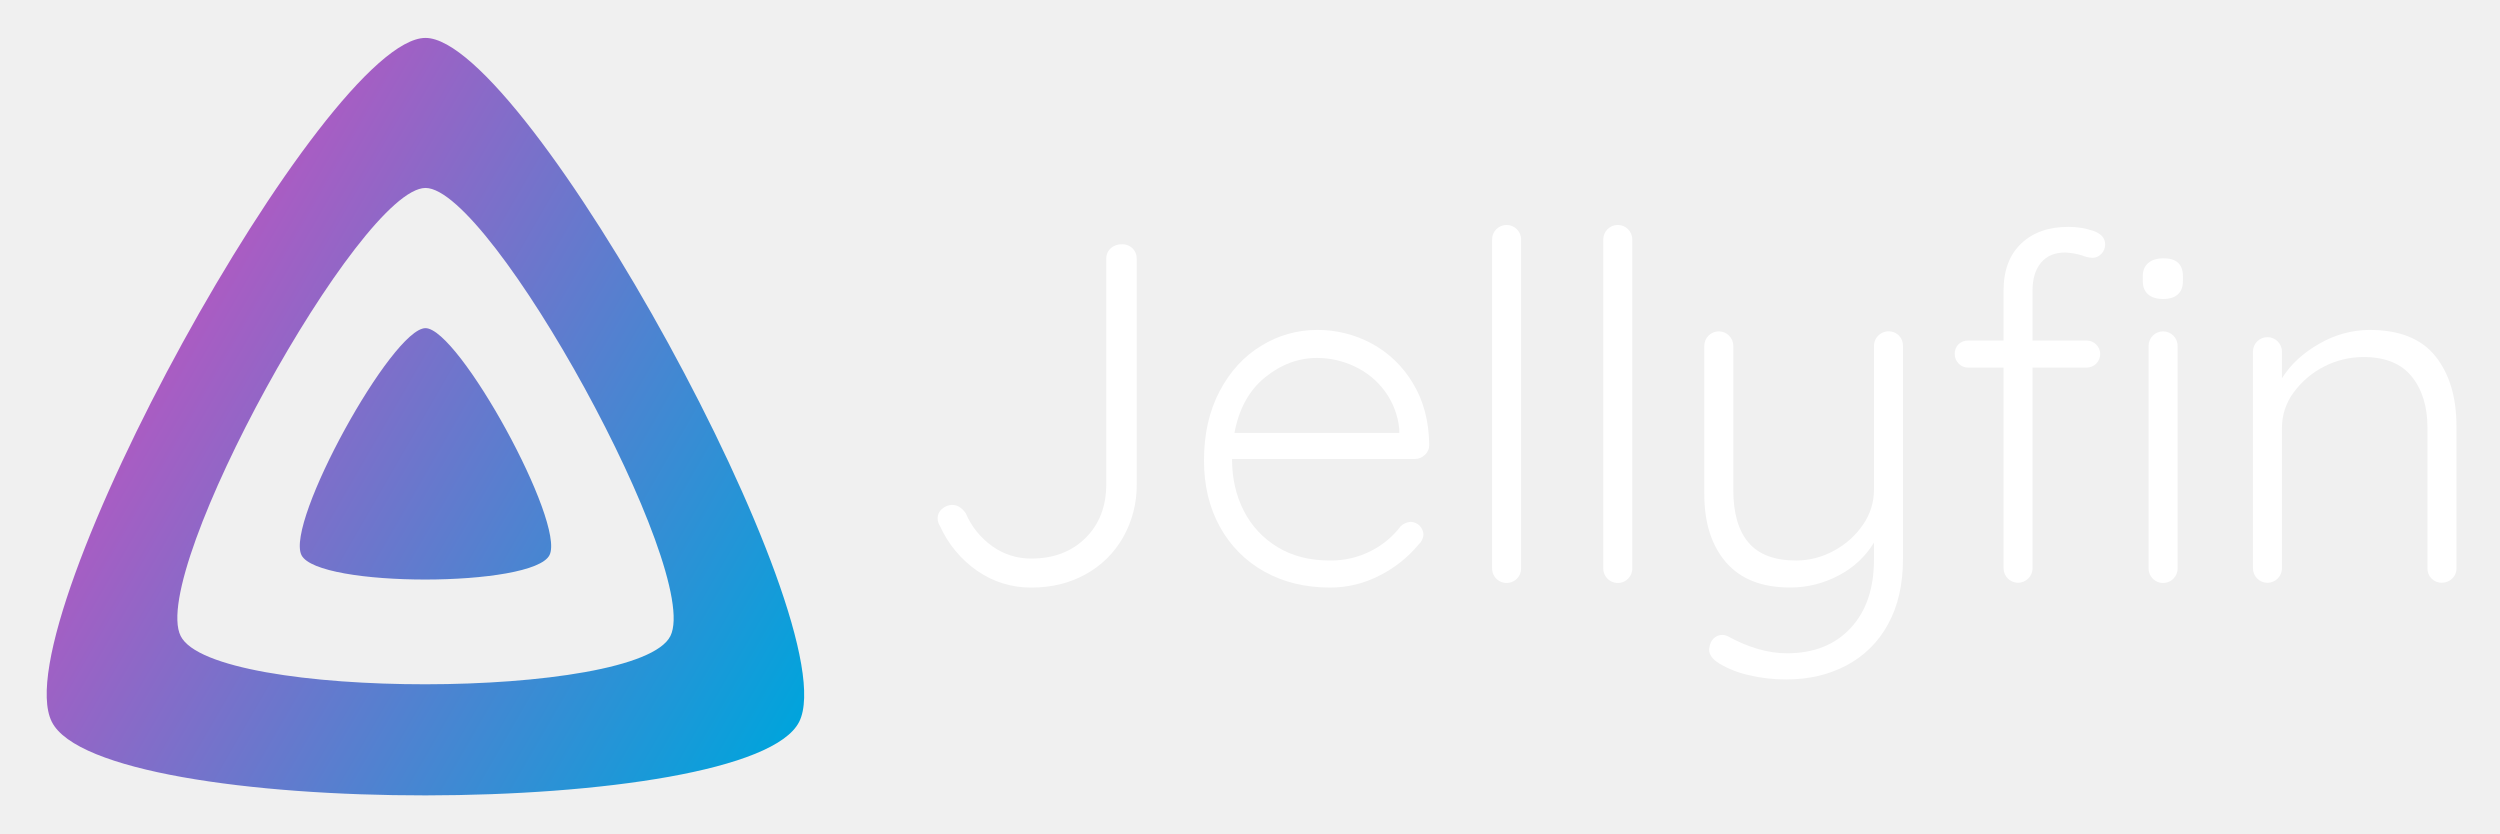
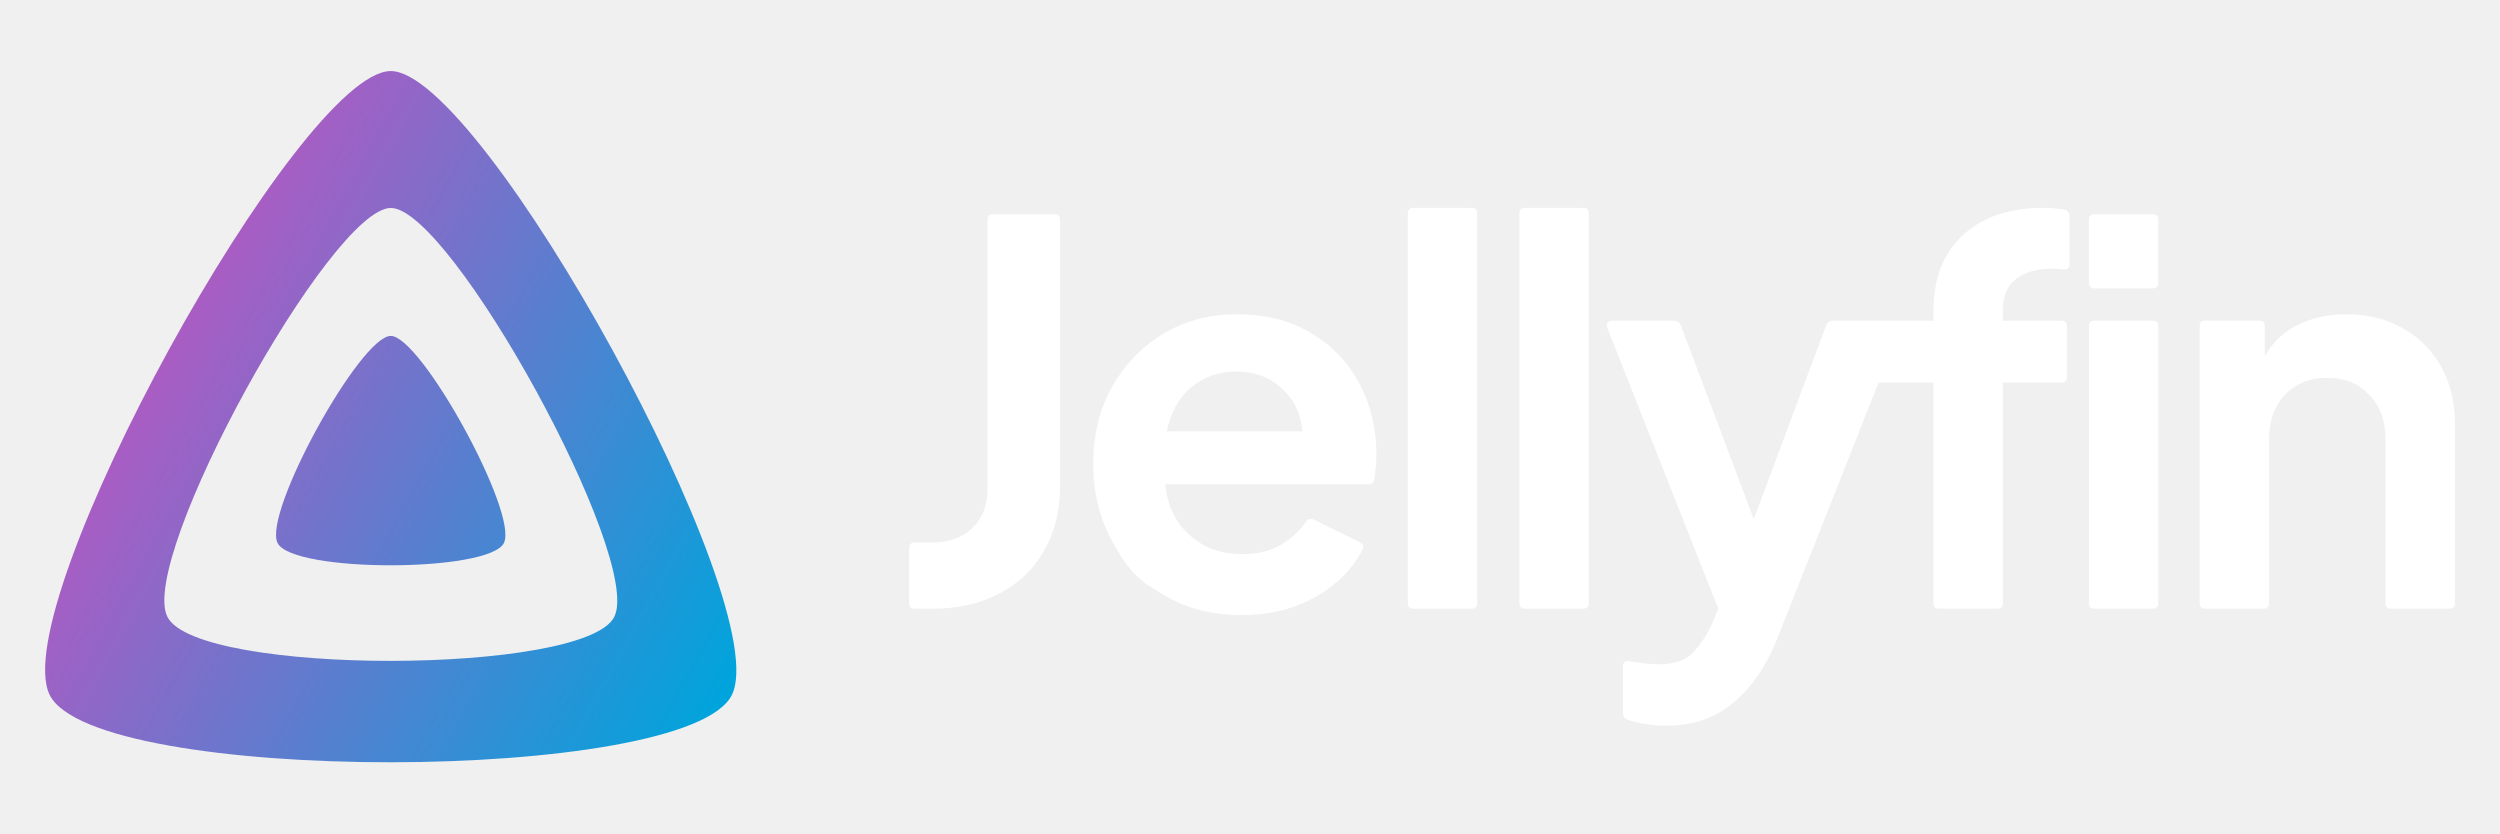
- <svg xmlns="http://www.w3.org/2000/svg" id="banner-dark" viewBox="0 0 1536 512">
-   <defs>
-     <linearGradient id="linear-gradient" x1="110.25" y1="213.3" x2="496.14" y2="436.09" gradientUnits="userSpaceOnUse">
-       <stop offset="0" stop-color="#aa5cc3" />
-       <stop offset="1" stop-color="#00a4dc" />
+ <svg xmlns="http://www.w3.org/2000/svg" xmlns:xlink="http://www.w3.org/1999/xlink" width="1536" height="512" fill="none" version="1.1" id="svg4">
+   <g id="jellyfin-icon" style="display:inline">
+     <path fill="url(#a)" d="m 170.534,333.614 c -9.155,-18.38 50.881,-127.231 69.532,-127.231 18.681,0.012 78.586,109.052 69.532,127.231 -9.054,18.173 -129.915,18.374 -139.07,0 z" id="inner-shape" style="fill:url(#linearGradient5);stroke-width:5.899" />
+     <path fill="url(#a)" fill-rule="evenodd" d="M 30.556,427.035 C 2.981,371.648 183.9,43.661 240.072,43.661 c 56.231,0 236.843,328.624 209.557,383.375 -27.287,54.75 -391.473,55.393 -419.061,0 m 72.286,-48.061 c 18.079,36.288 256.692,35.887 274.565,0 17.873,-35.898 -100.47,-251.2 -137.288,-251.2 -36.819,0 -155.367,214.907 -137.294,251.2 z" clip-rule="evenodd" id="outer-shape" style="fill:url(#linearGradient6);stroke-width:5.899" />
+   </g>
+   <path fill="#ffffff" d="m 869.68,127.732 c -1.652,0 -2.466,0 -3.097,0.324 a 2.949,2.949 0 0 0 -1.304,1.286 c -0.319,0.631 -0.313,1.463 -0.313,3.114 v 236.796 c 0,1.652 0,2.477 0.313,3.109 0.283,0.554 0.749,1.003 1.298,1.292 0.637,0.319 1.451,0.324 3.103,0.324 h 33.179 c 1.652,0 2.477,-0.006 3.109,-0.324 a 2.949,2.949 0 0 0 1.298,-1.292 c 0.313,-0.631 0.319,-1.457 0.319,-3.109 V 132.457 c 0,-1.652 0,-2.477 -0.324,-3.114 a 2.949,2.949 0 0 0 -1.292,-1.286 c -0.631,-0.324 -1.457,-0.324 -3.109,-0.324 z m 68.547,0 c -1.652,0 -2.477,0 -3.109,0.324 a 2.949,2.949 0 0 0 -1.298,1.286 c -0.313,0.631 -0.319,1.463 -0.319,3.114 v 236.796 c 0,1.652 0,2.477 0.324,3.109 0.283,0.554 0.731,1.003 1.292,1.292 0.631,0.319 1.457,0.324 3.109,0.324 h 33.167 c 1.652,0 2.477,-0.006 3.109,-0.324 a 2.949,2.949 0 0 0 1.298,-1.292 c 0.319,-0.631 0.319,-1.457 0.319,-3.109 V 132.457 c 0,-1.652 0,-2.477 -0.324,-3.114 a 2.949,2.949 0 0 0 -1.292,-1.286 c -0.631,-0.324 -1.457,-0.324 -3.109,-0.324 z m 316.709,0 q -30.578,0 -48.798,16.593 -18.215,16.587 -18.215,46.834 v 5.857 h -59.964 c -1.77,0 -2.66,0 -3.421,0.289 a 4.424,4.424 0 0 0 -1.74,1.221 c -0.537,0.613 -0.844,1.439 -1.463,3.097 l -43.826,117.369 -44.145,-117.392 c -0.619,-1.652 -0.926,-2.477 -1.463,-3.085 a 4.483,4.483 0 0 0 -1.752,-1.209 c -0.767,-0.295 -1.652,-0.289 -3.409,-0.289 h -34.023 c -2.324,0 -3.48,0.006 -4.229,0.495 a 2.949,2.949 0 0 0 -1.256,1.84 c -0.177,0.873 0.236,1.952 1.097,4.117 l 67.385,170.503 -3.905,9.438 q -5.22,11.054 -12.039,17.89 -6.506,6.83 -21.14,6.83 -5.214,0 -11.06,-0.979 a 76.681,76.681 0 0 1 -4.3,-0.602 c -2.295,-0.383 -3.445,-0.572 -4.182,-0.295 a 2.772,2.772 0 0 0 -1.534,1.286 c -0.389,0.684 -0.389,1.77 -0.389,3.917 v 25.529 c 0,1.433 0,2.153 0.265,2.831 a 4.365,4.365 0 0 0 1.121,1.581 c 0.555,0.478 1.133,0.678 2.3,1.085 a 47.188,47.188 0 0 0 8.671,2.07 q 6.836,1.298 13.991,1.304 25.039,0 41.632,-14.31 16.911,-13.979 26.998,-39.685 l 62.041,-156.783 h 33.739 v 134.168 c 0,1.652 0,2.477 0.324,3.109 a 2.949,2.949 0 0 0 1.292,1.292 c 0.631,0.319 1.445,0.324 3.096,0.324 h 33.179 c 1.651,0 2.483,-0.006 3.108,-0.324 a 2.949,2.949 0 0 0 1.298,-1.292 c 0.319,-0.631 0.319,-1.457 0.319,-3.109 V 235.08 h 34.642 c 1.652,0 2.466,0 3.097,-0.324 a 2.949,2.949 0 0 0 1.298,-1.292 c 0.312,-0.625 0.319,-1.457 0.319,-3.109 v -28.62 c 0,-1.652 0,-2.477 -0.324,-3.109 a 2.949,2.949 0 0 0 -1.292,-1.292 c -0.631,-0.319 -1.445,-0.319 -3.097,-0.319 h -34.642 v -5.851 q 0,-13.337 7.798,-19.524 8.14,-6.5 22.119,-6.506 2.684,0 5.545,0.265 c 2.035,0.189 3.055,0.277 3.74,-0.024 a 2.831,2.831 0 0 0 1.416,-1.298 c 0.365,-0.661 0.36,-1.622 0.36,-3.539 v -26.119 c 0,-1.793 0,-2.684 -0.354,-3.462 a 4.129,4.129 0 0 0 -1.463,-1.687 c -0.72,-0.46 -1.539,-0.566 -3.167,-0.79 a 82.579,82.579 0 0 0 -11.591,-0.749 z m -643.47,3.905 c -1.652,0 -2.477,0 -3.109,0.324 a 2.949,2.949 0 0 0 -1.298,1.292 c -0.313,0.631 -0.319,1.445 -0.319,3.097 v 164.109 q 0.006,14.959 -9.438,24.066 -9.101,8.783 -24.715,8.789 h -9.267 c -1.652,0 -2.477,0 -3.109,0.313 a 2.949,2.949 0 0 0 -1.298,1.298 c -0.313,0.637 -0.307,1.451 -0.307,3.103 v 31.221 c 0,1.652 0,2.477 0.313,3.109 a 2.949,2.949 0 0 0 1.292,1.298 c 0.631,0.313 1.457,0.319 3.109,0.319 h 9.261 q 24.084,0 41.644,-9.438 17.896,-9.432 27.322,-26.349 9.762,-16.911 9.768,-39.349 V 136.35 c 0,-1.652 -0.012,-2.471 -0.336,-3.103 a 2.949,2.949 0 0 0 -1.274,-1.292 c -0.631,-0.319 -1.463,-0.319 -3.114,-0.319 z m 675.558,0 c -0.962,0.018 -1.546,0.083 -2.017,0.324 a 2.949,2.949 0 0 0 -1.28,1.292 c -0.324,0.631 -0.319,1.445 -0.319,3.097 v 36.105 c 0,1.652 0,2.477 0.319,3.109 a 2.949,2.949 0 0 0 1.28,1.298 c 0.631,0.319 1.463,0.319 3.115,0.319 h 33.179 c 1.652,0 2.466,0 3.097,-0.324 a 2.949,2.949 0 0 0 1.298,-1.292 c 0.325,-0.631 0.313,-1.457 0.313,-3.109 V 136.35 c 0,-1.652 0.01,-2.466 -0.307,-3.097 a 2.949,2.949 0 0 0 -1.304,-1.298 c -0.631,-0.319 -1.445,-0.319 -3.097,-0.319 z m -527.54,61.474 q -24.721,0 -44.894,12.039 -19.837,12.033 -31.545,32.855 -11.384,20.497 -11.384,47.17 0,25.688 11.384,46.834 c 11.384,21.152 18.215,25.269 31.876,33.504 q 20.491,12.369 47.813,12.363 26.992,0 47.165,-12.033 18.25,-11.013 26.703,-27.169 c 0.672,-1.298 1.015,-1.947 1.015,-2.66 a 3.126,3.126 0 0 0 -0.59,-1.77 c -0.425,-0.572 -1.121,-0.92 -2.536,-1.61 l -25.181,-12.346 c -1.84,-0.908 -2.761,-1.368 -3.58,-1.41 a 3.539,3.539 0 0 0 -2.076,0.495 c -0.72,0.401 -1.433,1.327 -2.855,3.191 a 48.368,48.368 0 0 1 -13.018,11.72 q -10.086,6.182 -24.721,6.182 -19.2,0.006 -32.206,-11.703 -13.006,-11.714 -14.953,-31.233 h 124.205 c 1.18,0 1.758,0 2.318,-0.236 a 3.244,3.244 0 0 0 1.221,-0.985 c 0.354,-0.49 0.46,-0.985 0.678,-1.958 q 0.531,-2.312 0.714,-4.955 0.649,-4.878 0.649,-9.756 0,-23.742 -10.086,-43.26 -10.086,-19.518 -29.268,-31.233 -19.2,-12.033 -46.846,-12.039 m 682.105,0 q -16.593,0 -29.929,6.512 a 46.598,46.598 0 0 0 -20.161,19.194 v -17.082 c 0,-1.652 0,-2.477 -0.324,-3.109 a 2.949,2.949 0 0 0 -1.292,-1.298 c -0.631,-0.319 -1.457,-0.319 -3.108,-0.319 h -30.566 c -1.652,0 -2.477,0 -3.108,0.324 a 2.949,2.949 0 0 0 -1.292,1.292 c -0.319,0.631 -0.319,1.457 -0.319,3.109 v 167.506 c 0,1.652 0,2.477 0.319,3.109 a 2.949,2.949 0 0 0 1.298,1.298 c 0.625,0.313 1.451,0.319 3.103,0.319 h 33.167 c 1.651,0 2.477,0 3.115,-0.324 a 2.949,2.949 0 0 0 1.292,-1.292 c 0.319,-0.631 0.319,-1.457 0.319,-3.109 V 270.205 q 0.01,-17.235 9.762,-27.646 10.086,-10.417 26.024,-10.417 15.938,0.006 25.688,10.417 10.086,10.086 10.086,27.646 v 99.042 c 0,1.652 -0.01,2.477 0.318,3.109 a 2.949,2.949 0 0 0 1.292,1.298 c 0.631,0.313 1.457,0.319 3.108,0.319 h 33.179 c 1.651,0 2.477,0 3.108,-0.324 a 2.949,2.949 0 0 0 1.28,-1.292 c 0.325,-0.631 0.336,-1.457 0.336,-3.109 V 260.125 q -0.01,-19.849 -8.47,-34.801 a 59.575,59.575 0 0 0 -23.741,-23.759 q -14.965,-8.458 -34.483,-8.453 m -153.456,3.905 c -1.651,0 -2.477,0 -3.108,0.324 a 2.949,2.949 0 0 0 -1.28,1.292 c -0.324,0.631 -0.324,1.457 -0.324,3.109 v 167.506 c 0,1.652 0,2.477 0.324,3.109 a 2.949,2.949 0 0 0 1.28,1.298 c 0.631,0.313 1.457,0.319 3.108,0.319 h 33.179 c 1.651,0 2.466,0 3.097,-0.324 a 2.949,2.949 0 0 0 1.304,-1.292 c 0.319,-0.631 0.313,-1.457 0.313,-3.109 V 201.741 c 0,-1.652 0,-2.477 -0.313,-3.109 a 2.949,2.949 0 0 0 -1.298,-1.298 c -0.637,-0.319 -1.451,-0.319 -3.103,-0.319 z m -528.632,31.233 q 16.917,0 27.971,10.405 11.384,10.086 12.682,26.349 h -83.264 q 3.58,-17.566 14.965,-26.998 11.709,-9.756 27.646,-9.756" id="jellyfn-text" style="stroke-width:5.899" />
+   <defs id="defs4">
+     <linearGradient id="a" x1="47" x2="107" y1="84" y2="117" gradientTransform="translate(-34.501,-54)" gradientUnits="userSpaceOnUse">
+       <stop offset="0" stop-color="#AA5CC3" id="stop3" />
+       <stop offset="1" stop-color="#00A4DC" id="stop4" />
    </linearGradient>
+     <linearGradient xlink:href="#a" id="linearGradient5" gradientUnits="userSpaceOnUse" gradientTransform="matrix(5.898524,0,0,5.898524,-178.7292,-274.8655)" x1="47" y1="84" x2="107" y2="117" />
+     <linearGradient xlink:href="#a" id="linearGradient6" gradientUnits="userSpaceOnUse" gradientTransform="matrix(5.898524,0,0,5.898524,-178.7292,-274.8655)" x1="47" y1="84" x2="107" y2="117" />
  </defs>
-   <g id="banner-dark">
-     <g id="banner-dark-icon">
-       <path id="inner-shape" d="M261.42,201.62c-20.44,0-86.24,119.29-76.2,139.43s142.48,19.92,152.4,0S281.86,201.63,261.42,201.62Z" fill="url(#linear-gradient)" />
-       <path id="outer-shape" d="M261.42,23.3C199.83,23.3,1.57,382.73,31.8,443.43s429.34,60,459.24,0S323,23.3,261.42,23.3ZM411.9,390.76c-19.59,39.33-281.08,39.77-300.9,0S221.1,115.48,261.45,115.48,431.49,351.42,411.9,390.76Z" fill="url(#linear-gradient)" />
-     </g>
-     <g id="jellyfin-light-outlines" style="isolation:isolate" transform="translate(43.8)">
-       <path d="M556.64,350.75a67,67,0,0,1-22.87-27.47,8.91,8.91,0,0,1-1.49-4.75,7.42,7.42,0,0,1,2.83-5.94,9.25,9.25,0,0,1,6.09-2.38c3.16,0,5.94,1.69,8.31,5.05a48.09,48.09,0,0,0,16.34,20.34,40.59,40.59,0,0,0,24,7.58q20.51,0,33.27-12.62t12.77-33.12V159a8.44,8.44,0,0,1,2.67-6.39,9.56,9.56,0,0,1,6.83-2.52,9,9,0,0,1,6.68,2.52,8.7,8.7,0,0,1,2.53,6.39v138.4a64.7,64.7,0,0,1-8.32,32.67,59,59,0,0,1-23,22.72Q608.62,361,589.9,361A57.21,57.21,0,0,1,556.64,350.75Z" fill="#fff" />
-       <path d="M831.66,279.47a8.77,8.77,0,0,1-6.24,2.53H713.16q0,17.82,7.27,31.92a54.91,54.91,0,0,0,20.79,22.28q13.51,8.18,31.93,8.17a54,54,0,0,0,25.54-5.94,52.7,52.7,0,0,0,18.12-15.15,10,10,0,0,1,6.24-2.67,8.14,8.14,0,0,1,7.72,7.72,8.81,8.81,0,0,1-3,6.24,74.7,74.7,0,0,1-23.91,19A65.56,65.56,0,0,1,773.45,361q-22.87,0-40.4-9.8a69.51,69.51,0,0,1-27.32-27.48q-9.79-17.66-9.8-40.83,0-24.36,9.65-42.62t25.69-27.92a65.2,65.2,0,0,1,34.16-9.65A70,70,0,0,1,798.84,211a65.78,65.78,0,0,1,25.39,24.36q9.81,16,10.1,38A8.07,8.07,0,0,1,831.66,279.47ZM733.5,231.8Q718.8,243.68,714.64,266H815.92v-2.38A46.91,46.91,0,0,0,807,240.27a48.47,48.47,0,0,0-18.56-15.15,54,54,0,0,0-23-5.2Q748.2,219.92,733.5,231.8Z" fill="#fff" />
-       <path d="M888.24,355.5a8.92,8.92,0,0,1-15.3-6.38v-202a8.91,8.91,0,1,1,17.82,0v202A8.65,8.65,0,0,1,888.24,355.5Z" fill="#fff" />
-       <path d="M956.55,355.5a8.92,8.92,0,0,1-15.3-6.38v-202a8.91,8.91,0,1,1,17.82,0v202A8.65,8.65,0,0,1,956.55,355.5Z" fill="#fff" />
-       <path d="M1122.86,206.11a8.7,8.7,0,0,1,2.53,6.39v131q0,23.44-9.21,40.09a61.58,61.58,0,0,1-25.54,25.25q-16.34,8.61-36.83,8.61a96.73,96.73,0,0,1-23.31-2.68,61.72,61.72,0,0,1-18-7.12q-6.24-3.87-6.24-8.62a17.94,17.94,0,0,1,.6-3,8.06,8.06,0,0,1,3-4.45,7.49,7.49,0,0,1,4.45-1.49,7.91,7.91,0,0,1,3.56.89q19,10.39,36.24,10.4,24.65,0,39.06-15.44t14.4-42.18V333.38a54.37,54.37,0,0,1-21.38,20,62.55,62.55,0,0,1-30.3,7.58q-25.83,0-39.2-15.45t-13.37-41.87V212.5a8.91,8.91,0,1,1,17.82,0V301q0,21.39,9.36,32.38t29.25,11a48,48,0,0,0,23.32-6.09,49.88,49.88,0,0,0,17.82-16,37.44,37.44,0,0,0,6.68-21.24V212.5a9,9,0,0,1,15.29-6.39Z" fill="#fff" />
-       <path d="M1210.18,161.41q-5.21,6.24-5.2,17.23v30.59h33.27a8.19,8.19,0,0,1,5.79,2.38,8.26,8.26,0,0,1,0,11.88,8.22,8.22,0,0,1-5.79,2.37H1205V349.12a8.91,8.91,0,1,1-17.82,0V225.86h-21.68a7.83,7.83,0,0,1-5.94-2.52,8.21,8.21,0,0,1-2.37-5.79,8,8,0,0,1,2.37-6.09,8.33,8.33,0,0,1,5.94-2.23h21.68V178.64q0-18.7,10.84-29t29-10.24a46.1,46.1,0,0,1,15.45,2.52q7.13,2.53,7.12,8.17a8.07,8.07,0,0,1-2.37,5.94,7.37,7.37,0,0,1-5.35,2.37,18.81,18.81,0,0,1-6.53-1.48,42,42,0,0,0-10.4-1.78Q1215.37,155.18,1210.18,161.41ZM1276,180.87c-2.19-1.88-3.27-4.61-3.27-8.17v-3q0-5.34,3.41-8.17t9.36-2.82q11.88,0,11.88,11v3c0,3.56-1,6.29-3.12,8.17s-5.1,2.82-9.06,2.82S1278.14,182.75,1276,180.87Zm15.59,174.63a8.92,8.92,0,0,1-15.3-6.38V212.5a8.91,8.91,0,1,1,17.82,0V349.12A8.65,8.65,0,0,1,1291.56,355.5Z" fill="#fff" />
-       <path d="M1452.53,218.88q12.92,16.2,12.92,42.92v87.32a8.4,8.4,0,0,1-2.67,6.38,8.8,8.8,0,0,1-6.24,2.53,8.64,8.64,0,0,1-8.91-8.91V262.69q0-19.31-9.65-31.33t-29.85-12a53.28,53.28,0,0,0-42.77,21.83,36.24,36.24,0,0,0-7.13,21.53v86.43a8.91,8.91,0,1,1-17.82,0V216.06a8.91,8.91,0,1,1,17.82,0V232.4q8-12.77,23-21.24A61.84,61.84,0,0,1,1412,202.7Q1439.61,202.7,1452.53,218.88Z" fill="#fff" />
-     </g>
-   </g>
</svg>
